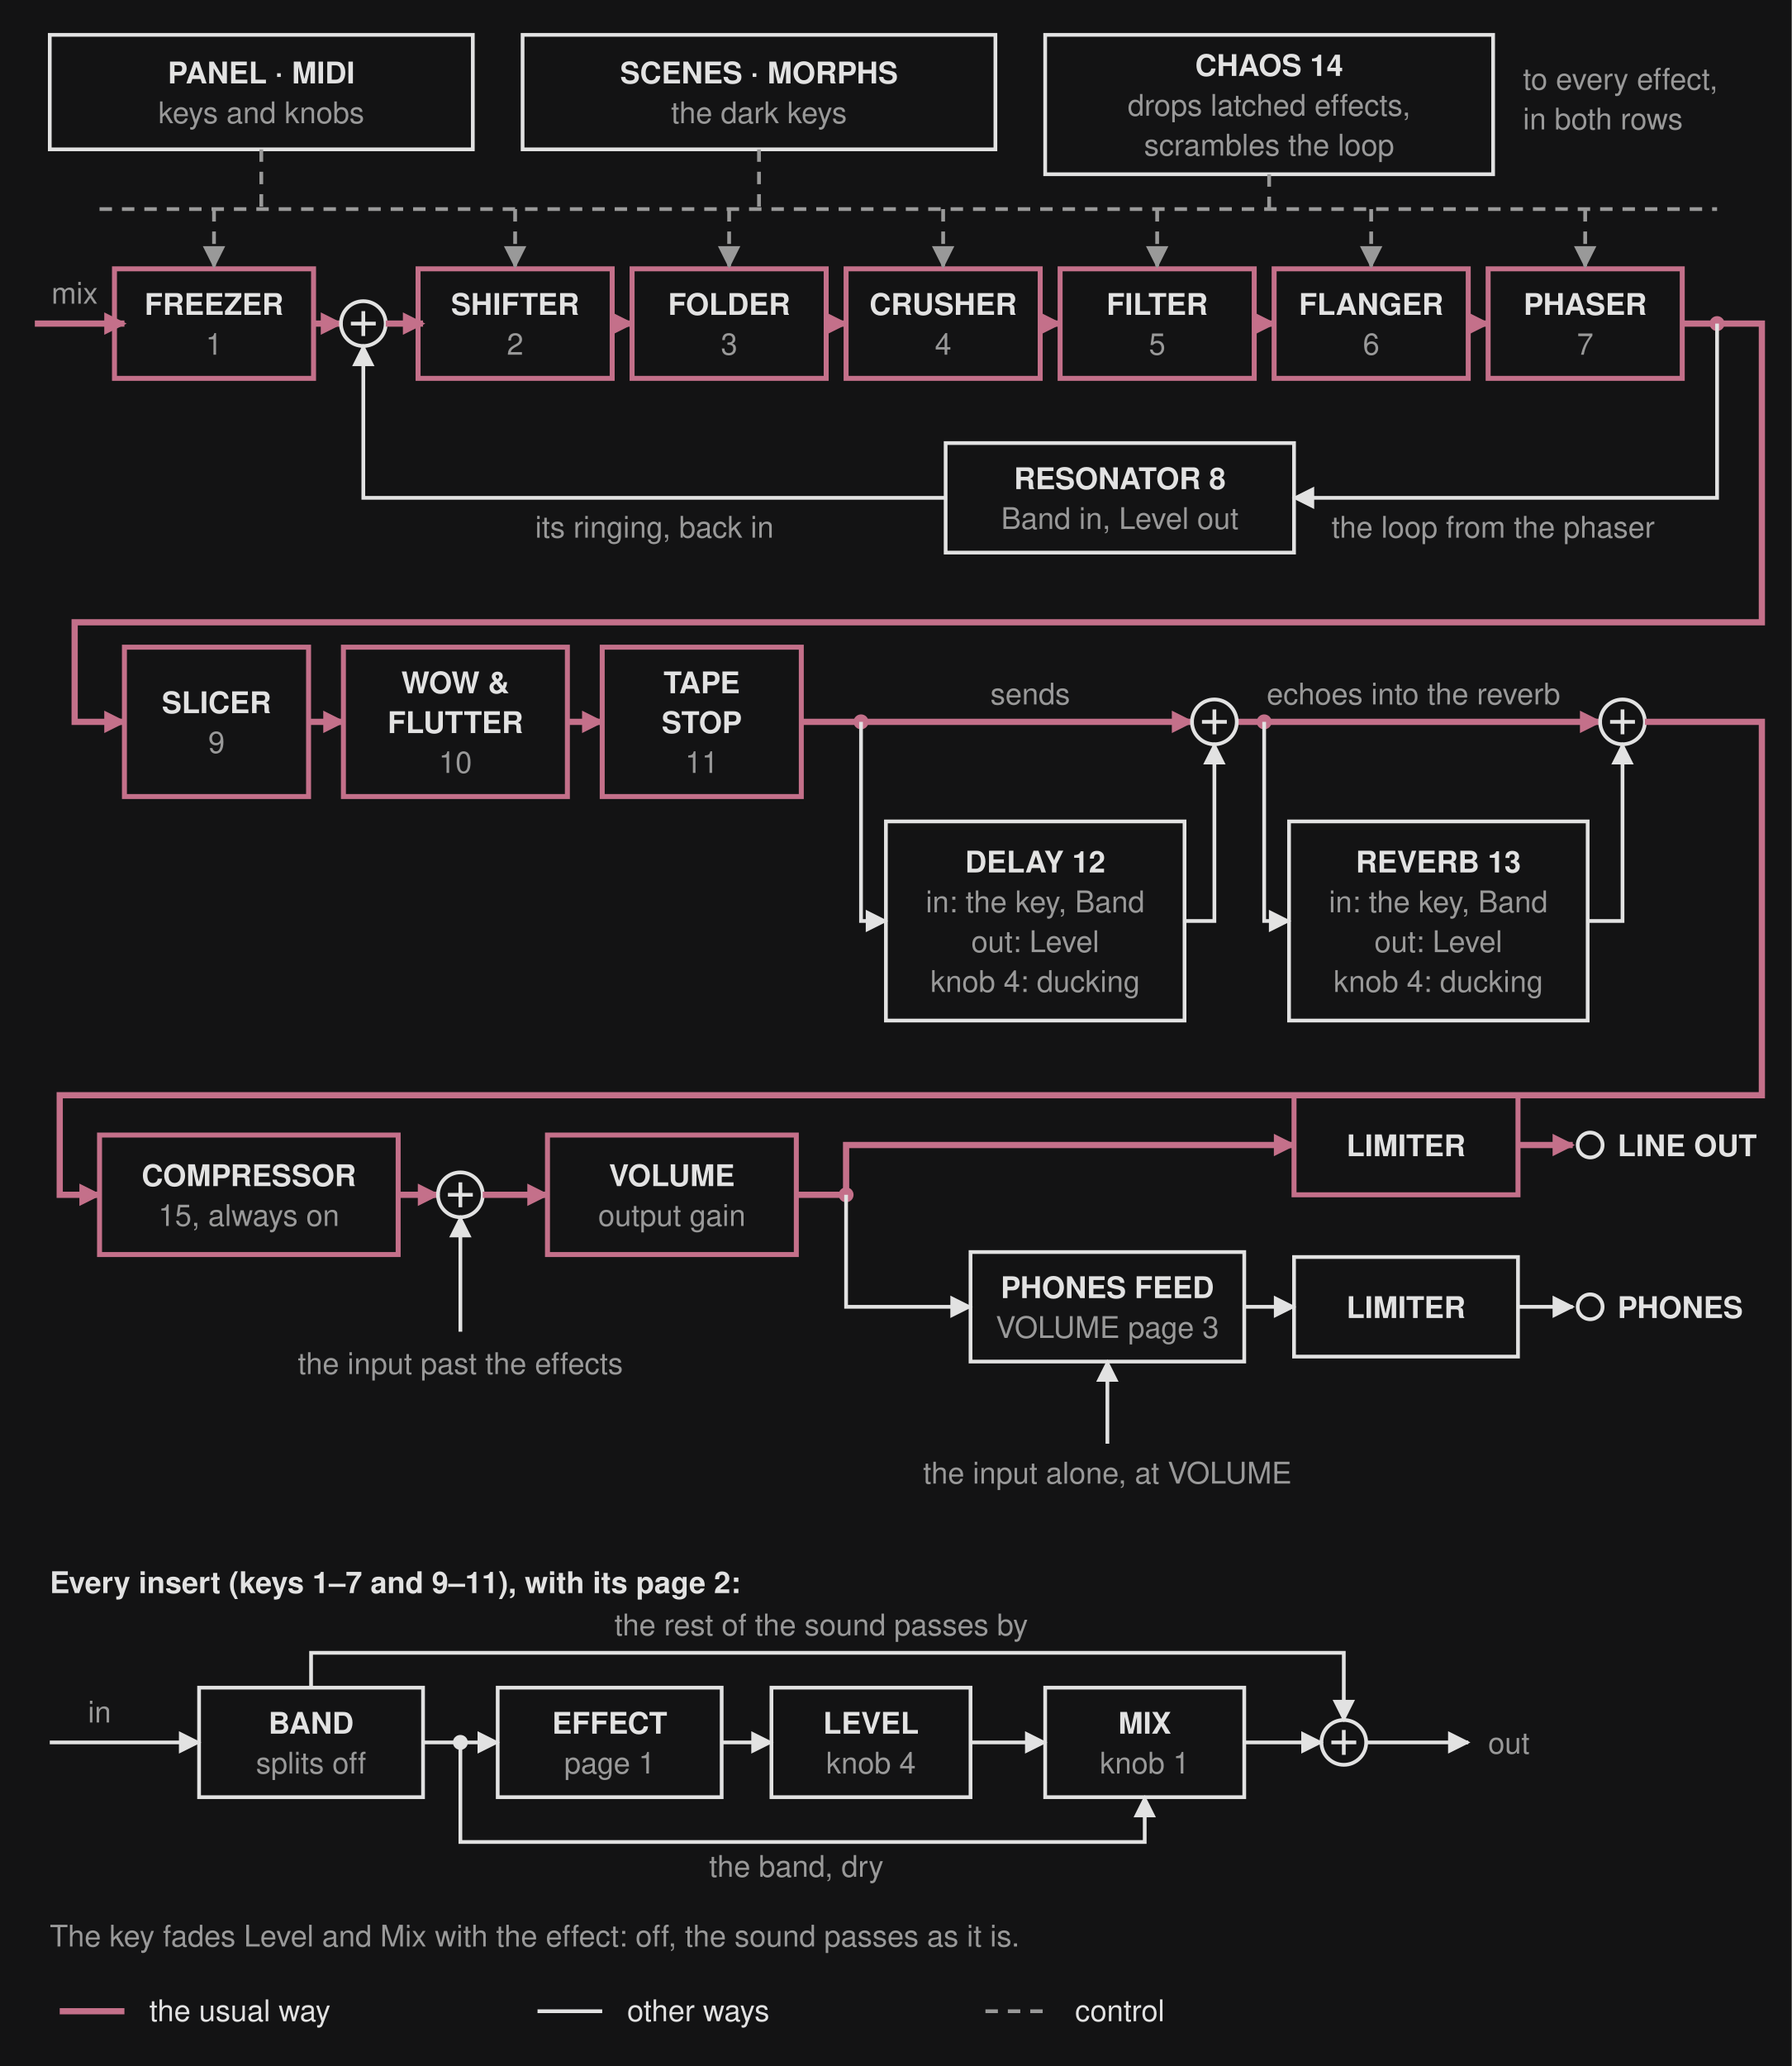
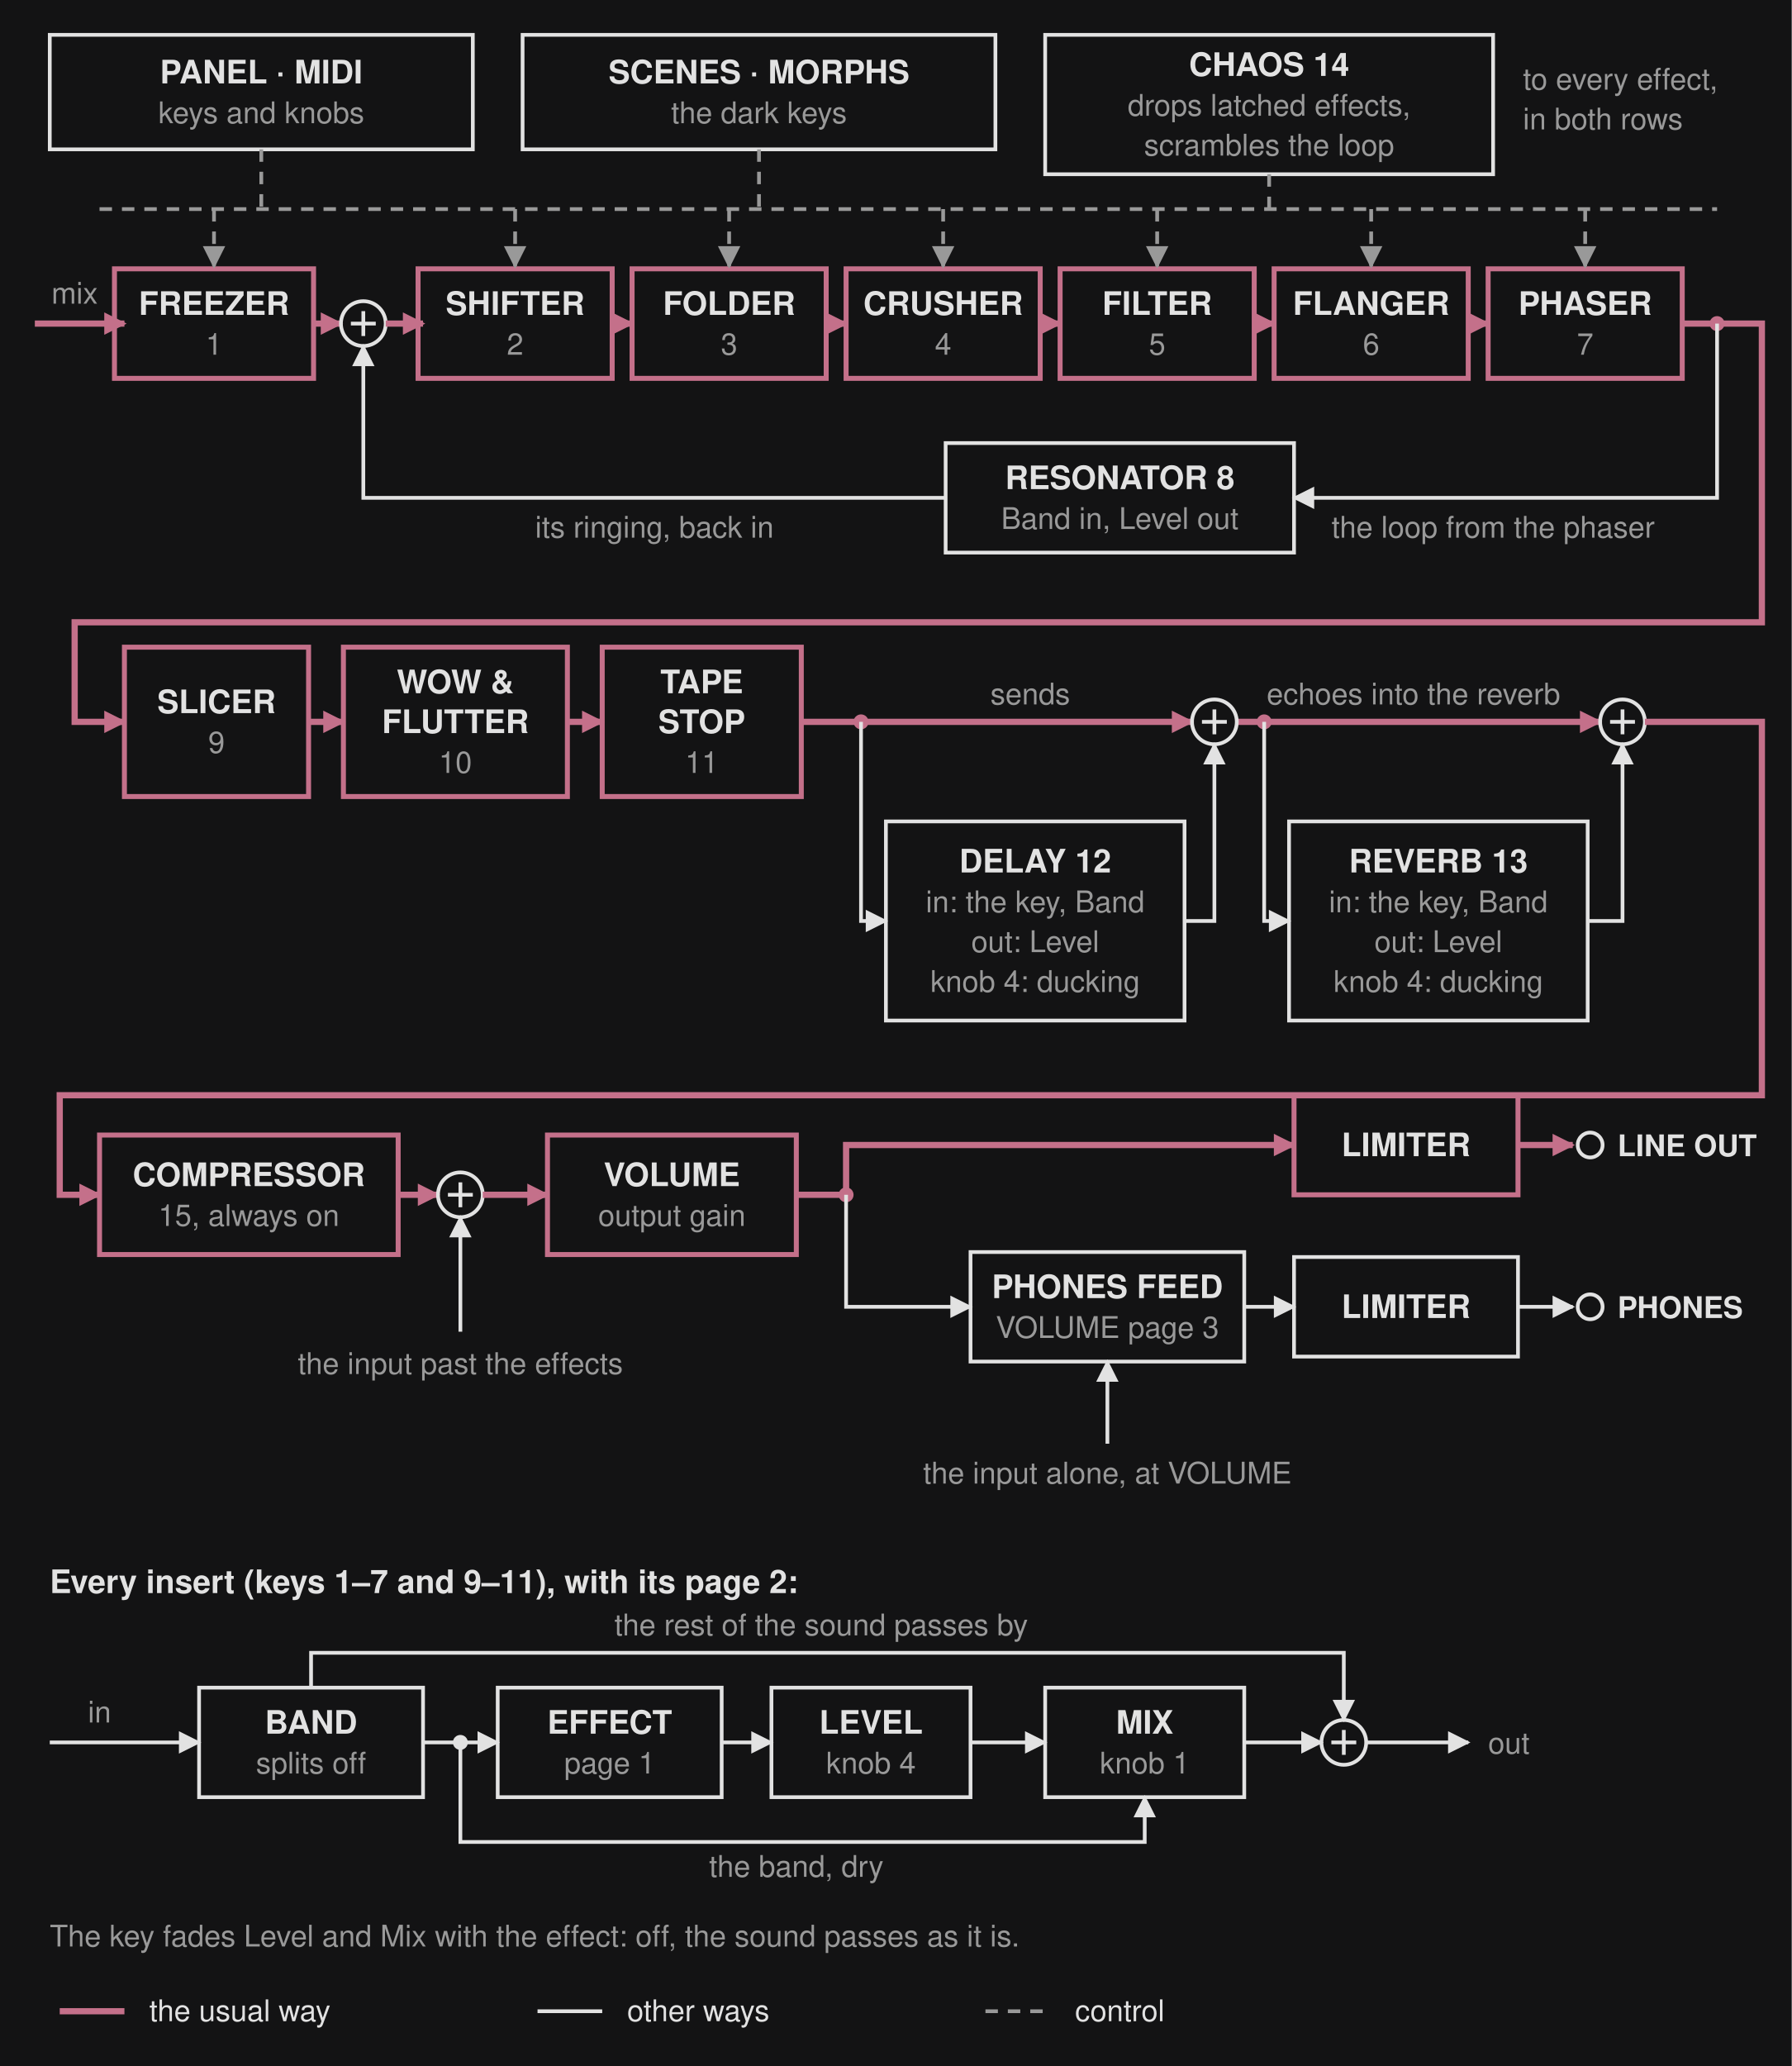
<svg xmlns="http://www.w3.org/2000/svg" viewBox="0 0 720 830" width="720" height="830" role="img" aria-labelledby="title desc">
-   <style>text{font-family:'Hanken Grotesk', Helvetica, Arial, sans-serif;fill:#e2e2e2;text-anchor:middle}.as{text-anchor:start}.ae{text-anchor:end}.m{fill:#999999}.gt{fill:#131314}.b{fill:none;stroke:#e2e2e2;stroke-width:1.5}.ba{fill:none;stroke:#c4708a;stroke-width:2}.la{fill:none;stroke:#c4708a;stroke-width:2.5}.ls{fill:none;stroke:#e2e2e2;stroke-width:1.5}.lc{fill:none;stroke:#999999;stroke-width:1.5;stroke-dasharray:5 4}.da{fill:#c4708a}.ds{fill:#e2e2e2}.sw{stroke:#c4708a;stroke-width:2.5;stroke-linecap:round}.g{fill:#c4708a}.wk{fill:#e2e2e2;stroke:#131314;stroke-width:1}.dk{fill:#39393a;stroke:#e2e2e2;stroke-width:1.2}.sk{fill:#c4708a;stroke:#e2e2e2;stroke-width:1.2}.led{fill:none;stroke:#999999;stroke-width:1}</style>
+   <style>svg{font-size:13px}text{font-family:'Hanken Grotesk', Helvetica, Arial, sans-serif;fill:#e2e2e2;text-anchor:middle}.as{text-anchor:start}.ae{text-anchor:end}.m{fill:#999999}.gt{fill:#131314}.b{fill:none;stroke:#e2e2e2;stroke-width:1.5}.ba{fill:none;stroke:#c4708a;stroke-width:2}.la{fill:none;stroke:#c4708a;stroke-width:2.5}.ls{fill:none;stroke:#e2e2e2;stroke-width:1.5}.lc{fill:none;stroke:#999999;stroke-width:1.5;stroke-dasharray:5 4}.da{fill:#c4708a}.ds{fill:#e2e2e2}.sw{stroke:#c4708a;stroke-width:2.5;stroke-linecap:round}.g{fill:#c4708a}.wk{fill:#e2e2e2;stroke:#131314;stroke-width:1}.dk{fill:#39393a;stroke:#e2e2e2;stroke-width:1.2}.sk{fill:#c4708a;stroke:#e2e2e2;stroke-width:1.2}.led{fill:none;stroke:#999999;stroke-width:1}</style>
  <defs>
    <marker id="ma" viewBox="0 0 10 10" refX="9" refY="5" markerWidth="9" markerHeight="9" markerUnits="userSpaceOnUse" orient="auto">
      <path d="M0,0L10,5L0,10z" fill="#c4708a" />
    </marker>
    <marker id="ms" viewBox="0 0 10 10" refX="9" refY="5" markerWidth="9" markerHeight="9" markerUnits="userSpaceOnUse" orient="auto">
      <path d="M0,0L10,5L0,10z" fill="#e2e2e2" />
    </marker>
    <marker id="mc" viewBox="0 0 10 10" refX="9" refY="5" markerWidth="9" markerHeight="9" markerUnits="userSpaceOnUse" orient="auto">
      <path d="M0,0L10,5L0,10z" fill="#999999" />
    </marker>
  </defs>
  <rect width="720" height="830" fill="#131314" />
  <rect x="20" y="14" width="170" height="46" class="b" />
  <text x="105" y="33.5" class="t" font-weight="bold">PANEL · MIDI</text>
  <text x="105" y="49.5" class="m" font-size="12">keys and knobs</text>
  <polyline points="105,60 105,84" class="lc" />
  <rect x="210" y="14" width="190" height="46" class="b" />
  <text x="305" y="33.5" class="t" font-weight="bold">SCENES · MORPHS</text>
  <text x="305" y="49.5" class="m" font-size="12">the dark keys</text>
  <polyline points="305,60 305,84" class="lc" />
  <rect x="420" y="14" width="180" height="56" class="b" />
  <text x="510" y="30.5" class="t" font-weight="bold">CHAOS  14</text>
  <text x="510" y="46.5" class="m" font-size="12">drops latched effects,</text>
  <text x="510" y="62.5" class="m" font-size="12">scrambles the loop</text>
  <polyline points="510,70 510,84" class="lc" />
  <polyline points="40,84 690,84" class="lc" />
  <text x="612" y="36" class="m as" font-size="12">to every effect,</text>
  <text x="612" y="52" class="m as" font-size="12">in both rows</text>
  <polyline points="14,130 50,130" class="la" marker-end="url(#ma)" />
  <text x="30" y="122" class="m" font-size="12">mix</text>
  <rect x="46" y="108" width="80" height="44" class="ba" />
  <text x="86" y="126.5" class="t" font-weight="bold">FREEZER</text>
  <text x="86" y="142.5" class="m" font-size="12">1</text>
  <polyline points="86,84 86,107" class="lc" marker-end="url(#mc)" />
  <polyline points="126,130 137,130" class="la" marker-end="url(#ma)" />
  <circle cx="146" cy="130" r="9" class="b" />
  <path d="M141,130h10M146,125v10" class="ls" />
  <polyline points="155,130 170,130" class="la" marker-end="url(#ma)" />
  <rect x="168" y="108" width="78" height="44" class="ba" />
  <text x="207" y="126.5" class="t" font-weight="bold">SHIFTER</text>
  <text x="207" y="142.5" class="m" font-size="12">2</text>
  <polyline points="207,84 207,107" class="lc" marker-end="url(#mc)" />
  <polyline points="246,130 254,130" class="la" marker-end="url(#ma)" />
  <rect x="254" y="108" width="78" height="44" class="ba" />
  <text x="293" y="126.5" class="t" font-weight="bold">FOLDER</text>
  <text x="293" y="142.5" class="m" font-size="12">3</text>
  <polyline points="293,84 293,107" class="lc" marker-end="url(#mc)" />
  <polyline points="332,130 340,130" class="la" marker-end="url(#ma)" />
  <rect x="340" y="108" width="78" height="44" class="ba" />
  <text x="379" y="126.5" class="t" font-weight="bold">CRUSHER</text>
  <text x="379" y="142.5" class="m" font-size="12">4</text>
  <polyline points="379,84 379,107" class="lc" marker-end="url(#mc)" />
  <polyline points="418,130 426,130" class="la" marker-end="url(#ma)" />
  <rect x="426" y="108" width="78" height="44" class="ba" />
  <text x="465" y="126.5" class="t" font-weight="bold">FILTER</text>
  <text x="465" y="142.5" class="m" font-size="12">5</text>
  <polyline points="465,84 465,107" class="lc" marker-end="url(#mc)" />
  <polyline points="504,130 512,130" class="la" marker-end="url(#ma)" />
  <rect x="512" y="108" width="78" height="44" class="ba" />
  <text x="551" y="126.5" class="t" font-weight="bold">FLANGER</text>
  <text x="551" y="142.5" class="m" font-size="12">6</text>
  <polyline points="551,84 551,107" class="lc" marker-end="url(#mc)" />
  <polyline points="590,130 598,130" class="la" marker-end="url(#ma)" />
  <rect x="598" y="108" width="78" height="44" class="ba" />
  <text x="637" y="126.5" class="t" font-weight="bold">PHASER</text>
  <text x="637" y="142.5" class="m" font-size="12">7</text>
  <polyline points="637,84 637,107" class="lc" marker-end="url(#mc)" />
  <polyline points="676,130 708,130 708,250 30,250 30,290 50,290" class="la" marker-end="url(#ma)" />
  <circle cx="690" cy="130" r="3" class="da" />
  <polyline points="690,130 690,200 520,200" class="ls" marker-end="url(#ms)" />
  <rect x="380" y="178" width="140" height="44" class="b" />
  <text x="450" y="196.5" class="t" font-weight="bold">RESONATOR  8</text>
  <text x="450" y="212.5" class="m" font-size="12">Band in, Level out</text>
  <polyline points="380,200 146,200 146,139" class="ls" marker-end="url(#ms)" />
  <text x="263" y="216" class="m" font-size="12">its ringing, back in</text>
  <text x="600" y="216" class="m" font-size="12">the loop from the phaser</text>
  <rect x="50" y="260" width="74" height="60" class="ba" />
  <text x="87" y="286.5" class="t" font-weight="bold">SLICER</text>
  <text x="87" y="302.5" class="m" font-size="12">9</text>
  <polyline points="124,290 138,290" class="la" marker-end="url(#ma)" />
  <rect x="138" y="260" width="90" height="60" class="ba" />
  <text x="183" y="278.5" class="t" font-weight="bold">WOW &amp;</text>
  <text x="183" y="294.5" class="t" font-weight="bold">FLUTTER</text>
  <text x="183" y="310.5" class="m" font-size="12">10</text>
  <polyline points="228,290 242,290" class="la" marker-end="url(#ma)" />
  <rect x="242" y="260" width="80" height="60" class="ba" />
  <text x="282" y="278.5" class="t" font-weight="bold">TAPE</text>
  <text x="282" y="294.5" class="t" font-weight="bold">STOP</text>
  <text x="282" y="310.5" class="m" font-size="12">11</text>
  <polyline points="322,290 479,290" class="la" marker-end="url(#ma)" />
  <polyline points="497,290 643,290" class="la" marker-end="url(#ma)" />
  <circle cx="346" cy="290" r="3" class="da" />
  <polyline points="346,290 346,370 356,370" class="ls" marker-end="url(#ms)" />
  <rect x="356" y="330" width="120" height="80" class="b" />
  <text x="416" y="350.5" class="t" font-weight="bold">DELAY  12</text>
  <text x="416" y="366.5" class="m" font-size="12">in: the key, Band</text>
  <text x="416" y="382.5" class="m" font-size="12">out: Level</text>
  <text x="416" y="398.5" class="m" font-size="12">knob 4: ducking</text>
  <polyline points="476,370 488,370 488,299" class="ls" marker-end="url(#ms)" />
  <circle cx="488" cy="290" r="9" class="b" />
  <path d="M483,290h10M488,285v10" class="ls" />
  <circle cx="508" cy="290" r="3" class="da" />
  <polyline points="508,290 508,370 518,370" class="ls" marker-end="url(#ms)" />
  <rect x="518" y="330" width="120" height="80" class="b" />
  <text x="578" y="350.5" class="t" font-weight="bold">REVERB  13</text>
  <text x="578" y="366.5" class="m" font-size="12">in: the key, Band</text>
  <text x="578" y="382.5" class="m" font-size="12">out: Level</text>
  <text x="578" y="398.5" class="m" font-size="12">knob 4: ducking</text>
  <polyline points="638,370 652,370 652,299" class="ls" marker-end="url(#ms)" />
  <circle cx="652" cy="290" r="9" class="b" />
  <path d="M647,290h10M652,285v10" class="ls" />
  <text x="414" y="283" class="m" font-size="12">sends</text>
  <text x="568" y="283" class="m" font-size="12">echoes into the reverb</text>
  <polyline points="661,290 708,290 708,440 24,440 24,480 40,480" class="la" marker-end="url(#ma)" />
  <rect x="40" y="456" width="120" height="48" class="ba" />
  <text x="100" y="476.5" class="t" font-weight="bold">COMPRESSOR</text>
  <text x="100" y="492.5" class="m" font-size="12">15, always on</text>
  <polyline points="160,480 176,480" class="la" marker-end="url(#ma)" />
  <circle cx="185" cy="480" r="9" class="b" />
  <path d="M180,480h10M185,475v10" class="ls" />
  <polyline points="185,535 185,489" class="ls" marker-end="url(#ms)" />
  <text x="185" y="552" class="m" font-size="12">the input past the effects</text>
  <polyline points="194,480 220,480" class="la" marker-end="url(#ma)" />
  <rect x="220" y="456" width="100" height="48" class="ba" />
  <text x="270" y="476.5" class="t" font-weight="bold">VOLUME</text>
  <text x="270" y="492.5" class="m" font-size="12">output gain</text>
  <polyline points="320,480 340,480 340,460 520,460" class="la" marker-end="url(#ma)" />
  <circle cx="340" cy="480" r="3" class="da" />
  <polyline points="340,480 340,525 390,525" class="ls" marker-end="url(#ms)" />
  <rect x="390" y="503" width="110" height="44" class="b" />
  <text x="445" y="521.5" class="t" font-weight="bold">PHONES FEED</text>
  <text x="445" y="537.5" class="m" font-size="12">VOLUME page 3</text>
  <polyline points="500,525 520,525" class="ls" marker-end="url(#ms)" />
  <polyline points="445,580 445,547" class="ls" marker-end="url(#ms)" />
  <text x="445" y="596" class="m" font-size="12">the input alone, at VOLUME</text>
  <rect x="520" y="440" width="90" height="40" class="ba" />
  <text x="565" y="464.5" class="t" font-weight="bold">LIMITER</text>
  <polyline points="610,460 632,460" class="la" marker-end="url(#ma)" />
  <circle cx="639" cy="460" r="5" class="b" />
  <text x="650" y="464.5" class="t as" font-size="12" font-weight="bold">LINE OUT</text>
  <rect x="520" y="505" width="90" height="40" class="b" />
  <text x="565" y="529.5" class="t" font-weight="bold">LIMITER</text>
  <polyline points="610,525 632,525" class="ls" marker-end="url(#ms)" />
  <circle cx="639" cy="525" r="5" class="b" />
  <text x="650" y="529.5" class="t as" font-size="12" font-weight="bold">PHONES</text>
  <text x="20" y="640" class="t as" font-weight="bold">Every insert (keys 1–7 and 9–11), with its page 2:</text>
  <polyline points="20,700 80,700" class="ls" marker-end="url(#ms)" />
  <text x="40" y="692" class="m" font-size="12">in</text>
  <rect x="80" y="678" width="90" height="44" class="b" />
  <text x="125" y="696.5" class="t" font-weight="bold">BAND</text>
  <text x="125" y="712.5" class="m" font-size="12">splits off</text>
  <polyline points="125,678 125,664 540,664 540,691" class="ls" marker-end="url(#ms)" />
  <text x="330" y="657" class="m" font-size="12">the rest of the sound passes by</text>
  <polyline points="170,700 200,700" class="ls" marker-end="url(#ms)" />
  <circle cx="185" cy="700" r="3" class="ds" />
  <rect x="200" y="678" width="90" height="44" class="b" />
  <text x="245" y="696.5" class="t" font-weight="bold">EFFECT</text>
  <text x="245" y="712.5" class="m" font-size="12">page 1</text>
  <polyline points="290,700 310,700" class="ls" marker-end="url(#ms)" />
  <rect x="310" y="678" width="80" height="44" class="b" />
  <text x="350" y="696.5" class="t" font-weight="bold">LEVEL</text>
  <text x="350" y="712.5" class="m" font-size="12">knob 4</text>
  <polyline points="390,700 420,700" class="ls" marker-end="url(#ms)" />
  <rect x="420" y="678" width="80" height="44" class="b" />
  <text x="460" y="696.5" class="t" font-weight="bold">MIX</text>
  <text x="460" y="712.5" class="m" font-size="12">knob 1</text>
  <polyline points="185,700 185,740 460,740 460,722" class="ls" marker-end="url(#ms)" />
  <text x="320" y="754" class="m" font-size="12">the band, dry</text>
  <polyline points="500,700 531,700" class="ls" marker-end="url(#ms)" />
  <circle cx="540" cy="700" r="9" class="b" />
  <path d="M535,700h10M540,695v10" class="ls" />
  <polyline points="549,700 590,700" class="ls" marker-end="url(#ms)" />
  <text x="598" y="704.5" class="m as" font-size="12">out</text>
  <text x="20" y="782" class="m as" font-size="12">The key fades Level and Mix with the effect: off, the sound passes as it is.</text>
  <polyline points="24,808 50,808" class="la" />
  <text x="60" y="812" class="t as" font-size="12">the usual way</text>
  <polyline points="216,808 242,808" class="ls" />
  <text x="252" y="812" class="t as" font-size="12">other ways</text>
  <polyline points="396,808 422,808" class="lc" />
  <text x="432" y="812" class="t as" font-size="12">control</text>
</svg>
